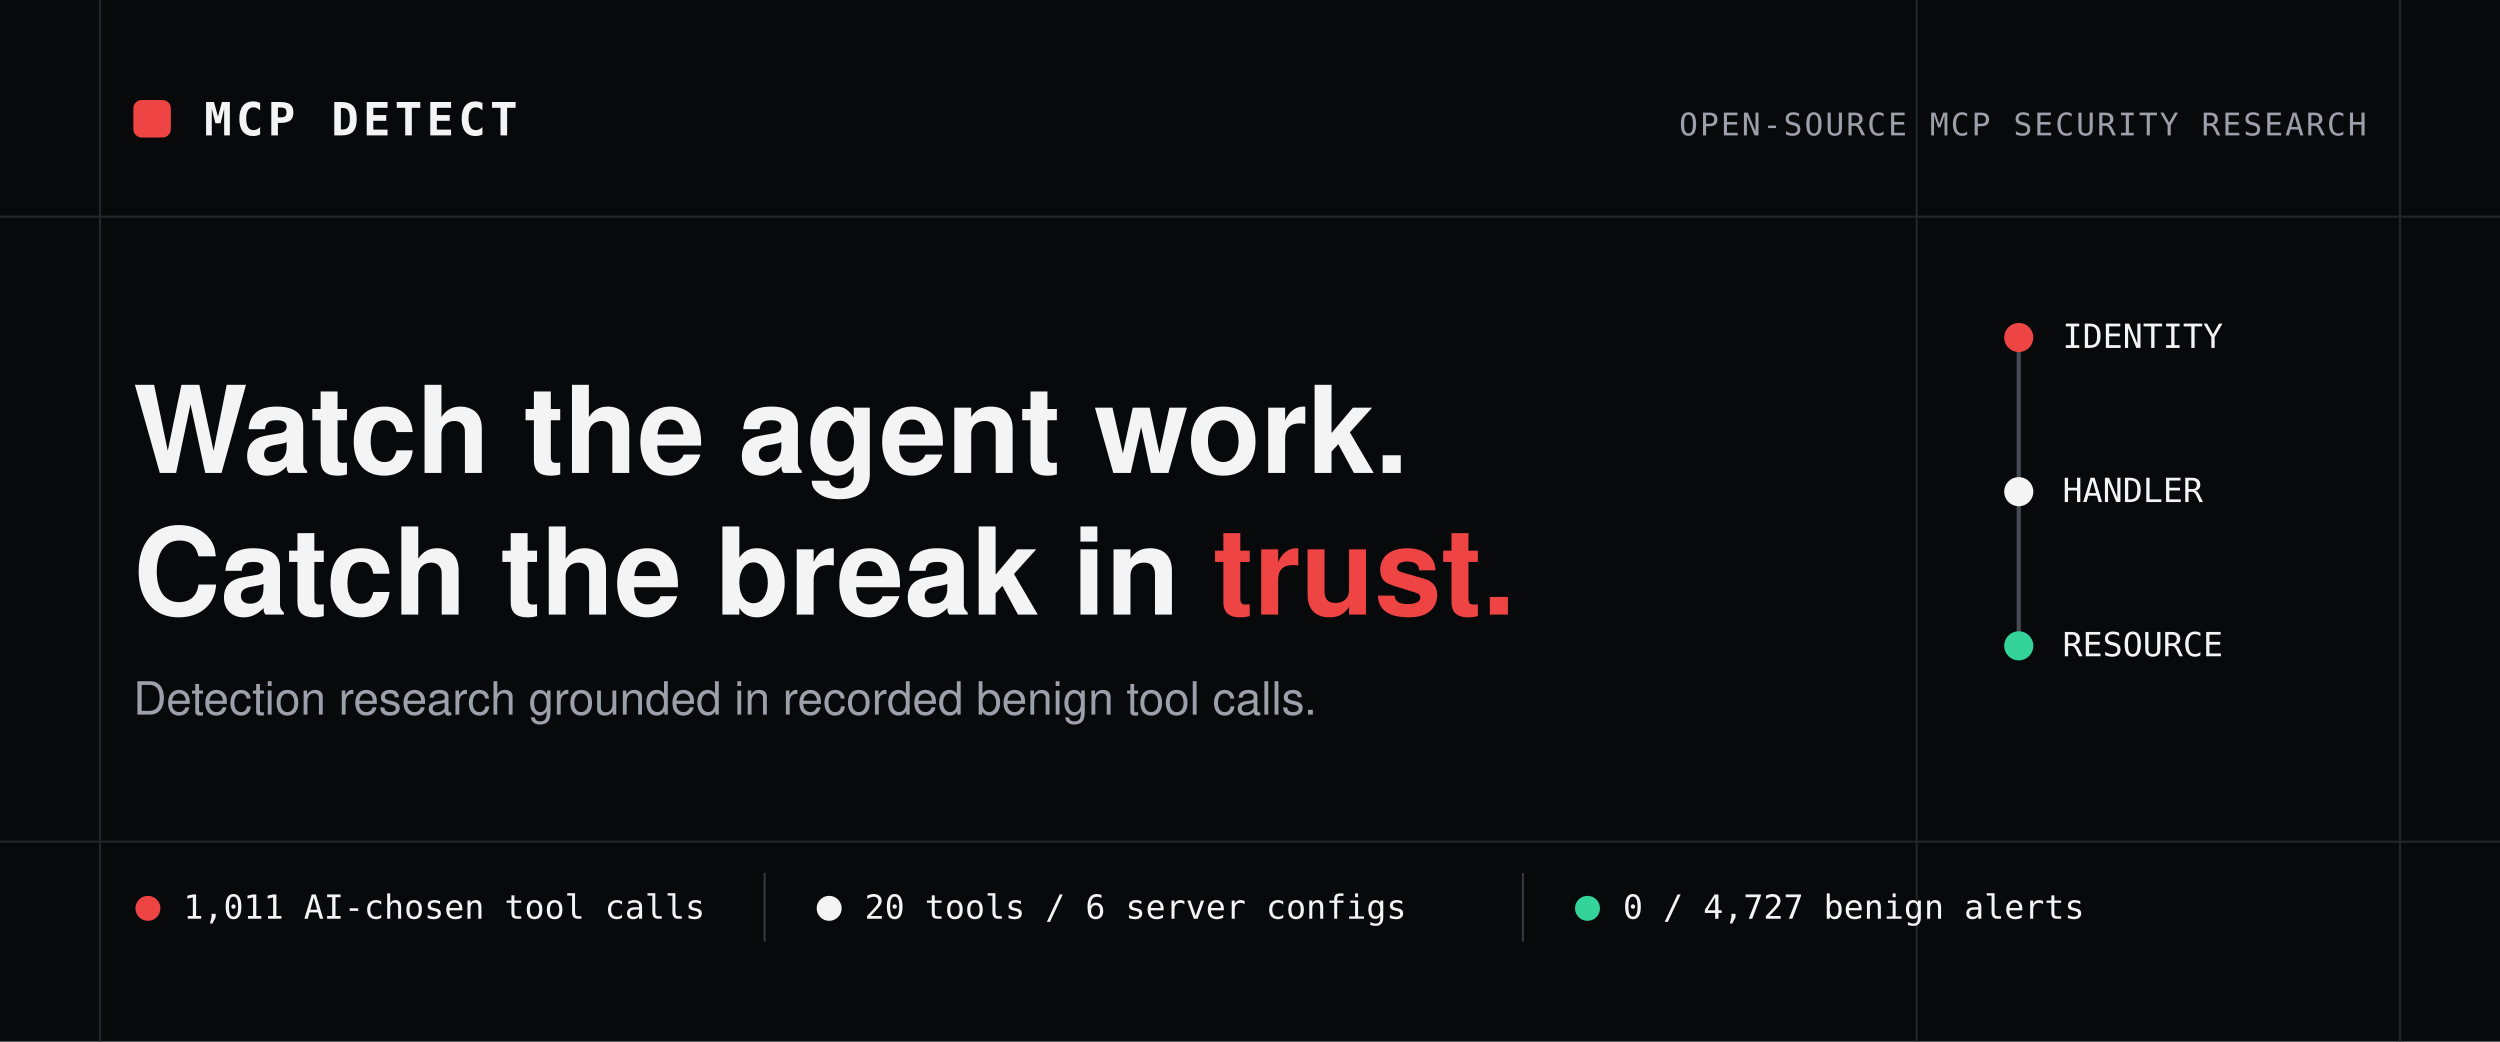
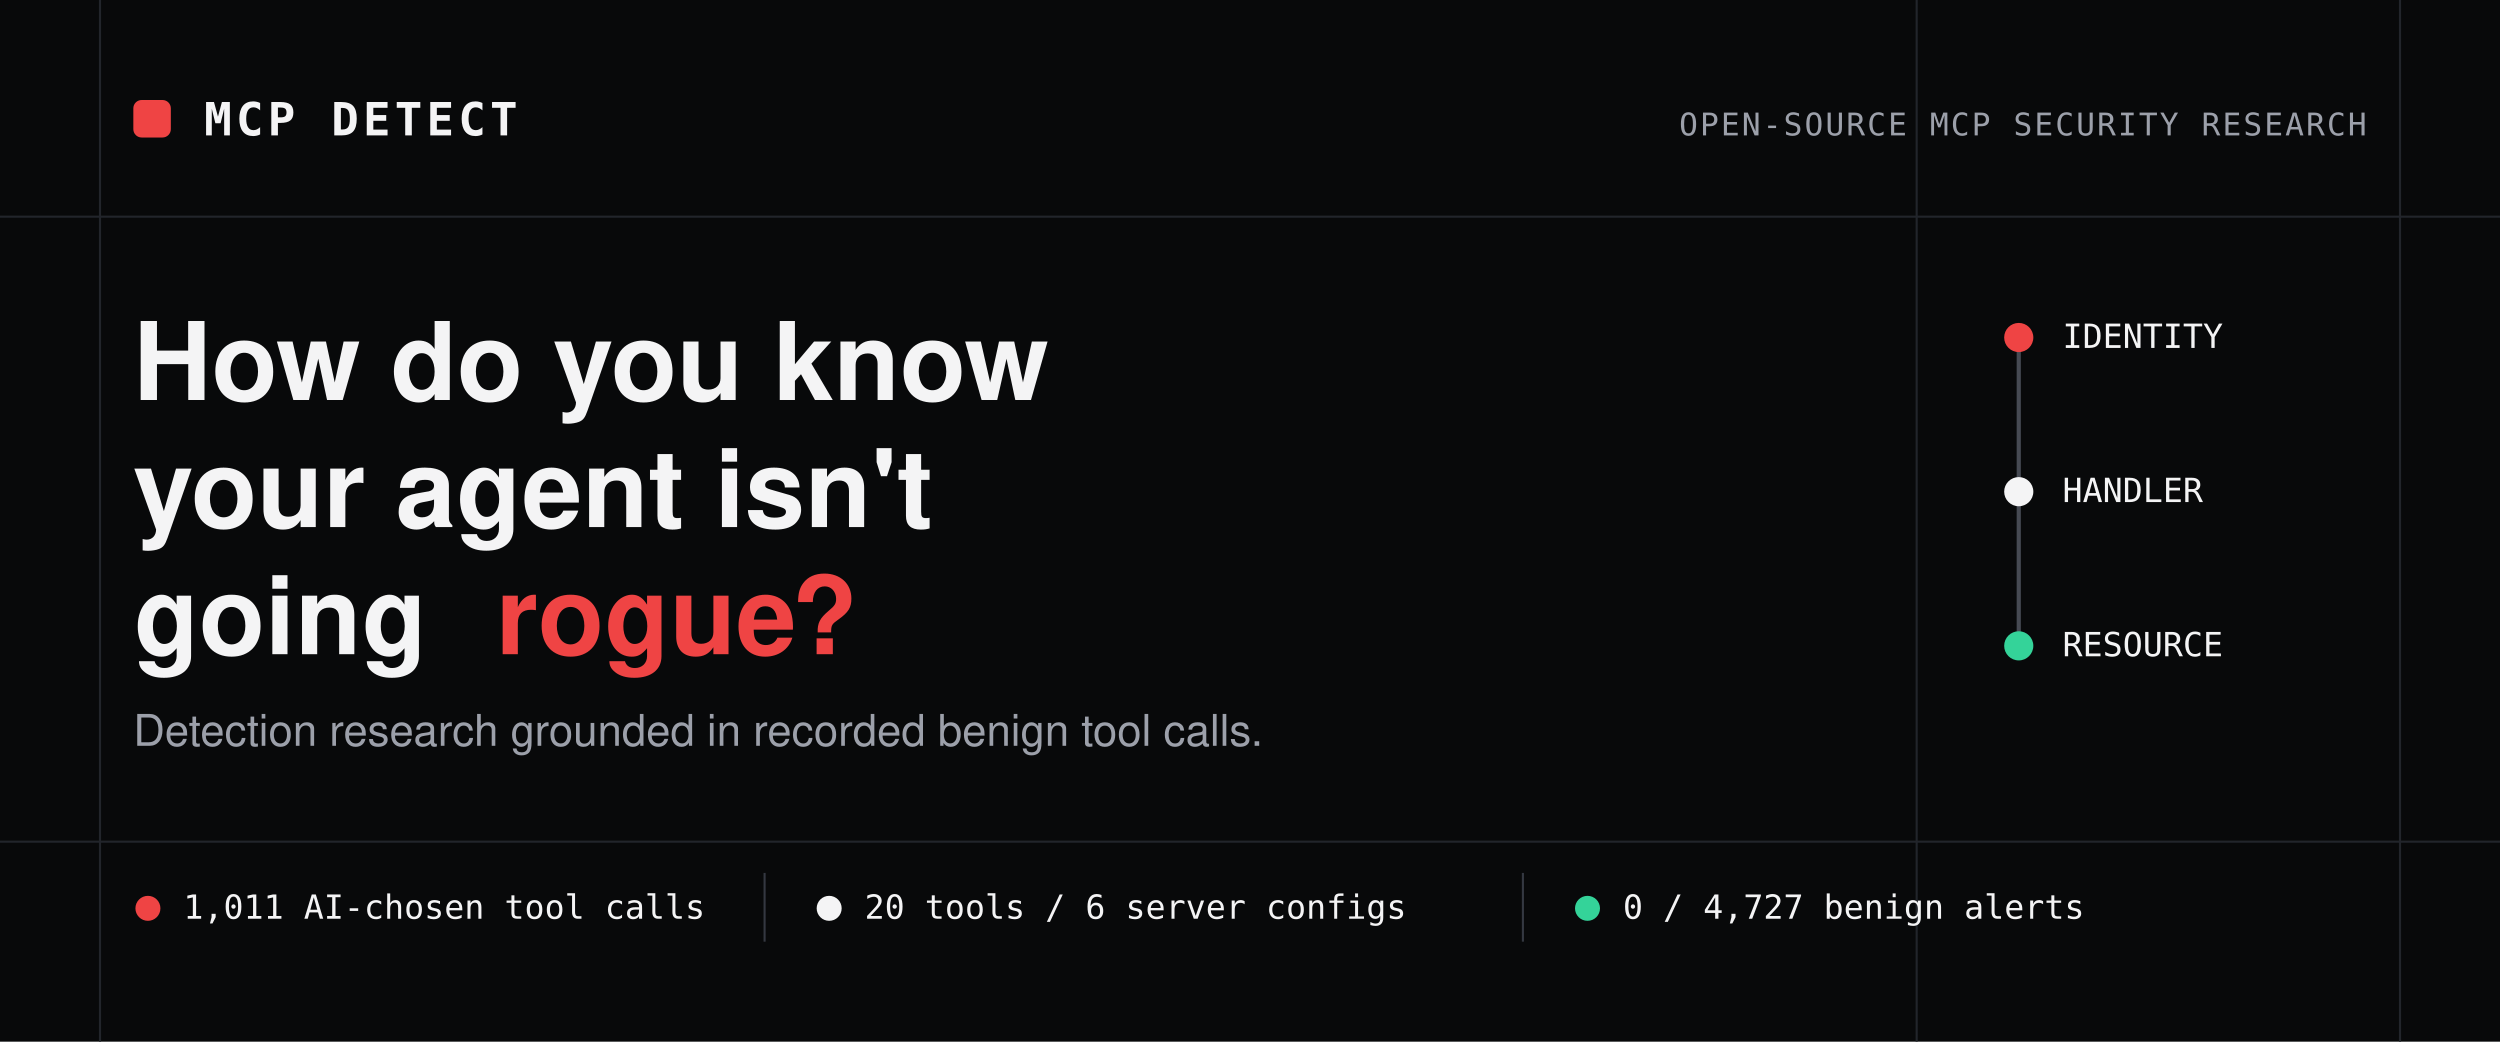
<svg xmlns="http://www.w3.org/2000/svg" width="1200" height="500" viewBox="0 0 1200 500" role="img" aria-labelledby="title desc">
  <rect width="1200" height="500" fill="#08090a" />
  <g stroke="#22252b" stroke-width="1">
    <path d="M0 104H1200M0 404H1200" />
    <path d="M48 0V500M920 0V500M1152 0V500" />
  </g>
  <g transform="translate(64 48)">
    <rect width="18" height="18" rx="4" fill="#ef4444" />
    <text x="34" y="17" fill="#f4f4f5" font-family="ui-monospace,SFMono-Regular,Consolas,monospace" font-size="22" font-weight="700" letter-spacing="2">MCP DETECT</text>
  </g>
  <text x="1136" y="65" text-anchor="end" fill="#9ca0aa" font-family="ui-monospace,SFMono-Regular,Consolas,monospace" font-size="15" letter-spacing="1">OPEN-SOURCE MCP SECURITY RESEARCH</text>
-   <g transform="translate(64 151)">
-     <text x="0" y="76" fill="#f4f4f5" font-family="Avenir Next,Segoe UI,Helvetica,Arial,sans-serif" font-size="58" font-weight="650">Watch the agent work.</text>
-     <text x="0" y="144" fill="#f4f4f5" font-family="Avenir Next,Segoe UI,Helvetica,Arial,sans-serif" font-size="58" font-weight="650">Catch the break in <tspan fill="#ef4444">trust.</tspan>
-     </text>
-     <text x="0" y="192" fill="#9ca0aa" font-family="Avenir Next,Segoe UI,Helvetica,Arial,sans-serif" font-size="22">Detection research grounded in recorded benign tool calls.</text>
+   <g transform="translate(64 134)">
+     <text x="0" y="58" fill="#f4f4f5" font-family="Avenir Next,Segoe UI,Helvetica,Arial,sans-serif" font-size="52" font-weight="650">How do you know</text>
+     <text x="0" y="119" fill="#f4f4f5" font-family="Avenir Next,Segoe UI,Helvetica,Arial,sans-serif" font-size="52" font-weight="650">your agent isn't</text>
+     <text x="0" y="180" fill="#f4f4f5" font-family="Avenir Next,Segoe UI,Helvetica,Arial,sans-serif" font-size="52" font-weight="650">going</text>
+     <text x="174" y="180" fill="#ef4444" font-family="Avenir Next,Segoe UI,Helvetica,Arial,sans-serif" font-size="52" font-weight="750">rogue?</text>
+     <text x="0" y="224" fill="#9ca0aa" font-family="Avenir Next,Segoe UI,Helvetica,Arial,sans-serif" font-size="21">Detection research grounded in recorded benign tool calls.</text>
  </g>
  <g transform="translate(958 151)" font-family="ui-monospace,SFMono-Regular,Consolas,monospace">
    <path d="M11 11V159" stroke="#464a53" stroke-width="2" />
    <circle cx="11" cy="11" r="7" fill="#ef4444" />
    <circle cx="11" cy="85" r="7" fill="#f4f4f5" />
    <circle cx="11" cy="159" r="7" fill="#34d399" />
    <text x="32" y="16" fill="#f4f4f5" font-size="16">IDENTITY</text>
    <text x="32" y="90" fill="#f4f4f5" font-size="16">HANDLER</text>
    <text x="32" y="164" fill="#f4f4f5" font-size="16">RESOURCE</text>
  </g>
  <g transform="translate(64 441)" font-family="ui-monospace,SFMono-Regular,Consolas,monospace" font-size="16">
    <circle cx="7" cy="-5" r="6" fill="#ef4444" />
    <text x="24" y="0" fill="#f4f4f5">1,011 AI-chosen tool calls</text>
    <path d="M303 -22V11" stroke="#343841" />
    <circle cx="334" cy="-5" r="6" fill="#f4f4f5" />
    <text x="351" y="0" fill="#f4f4f5">20 tools / 6 server configs</text>
    <path d="M667 -22V11" stroke="#343841" />
    <circle cx="698" cy="-5" r="6" fill="#34d399" />
    <text x="715" y="0" fill="#f4f4f5">0 / 4,727 benign alerts</text>
  </g>
</svg>
